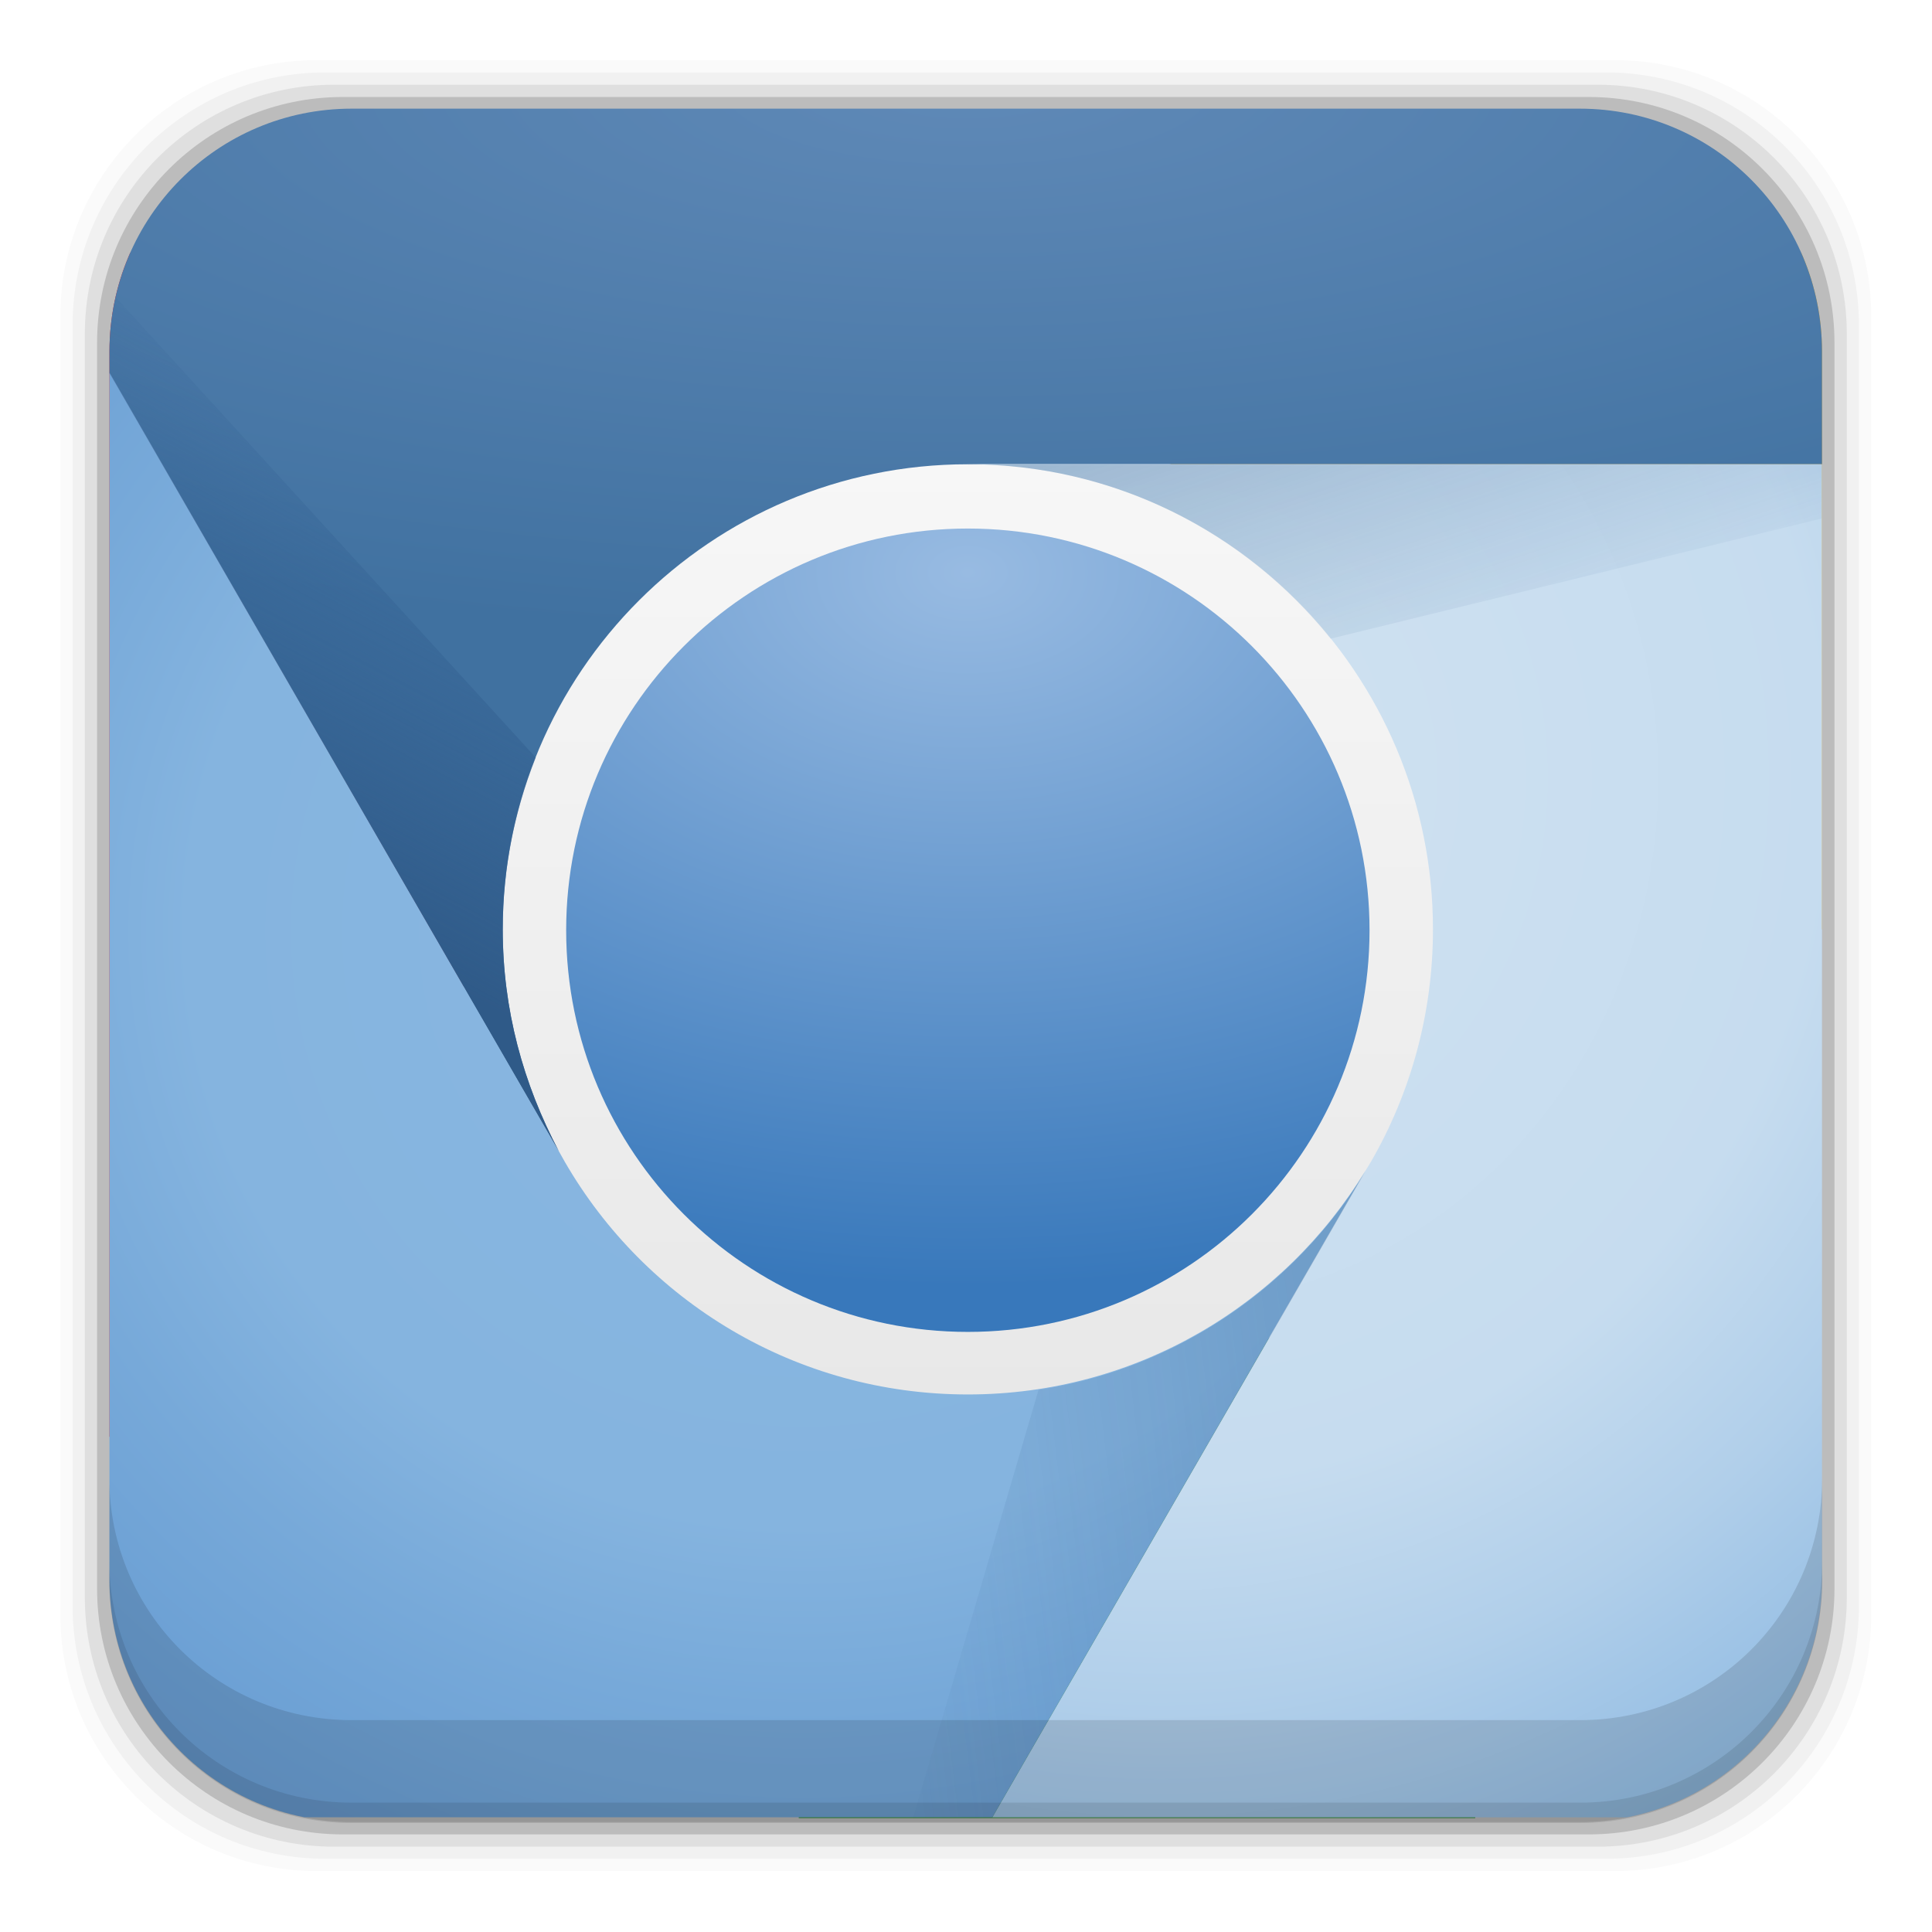
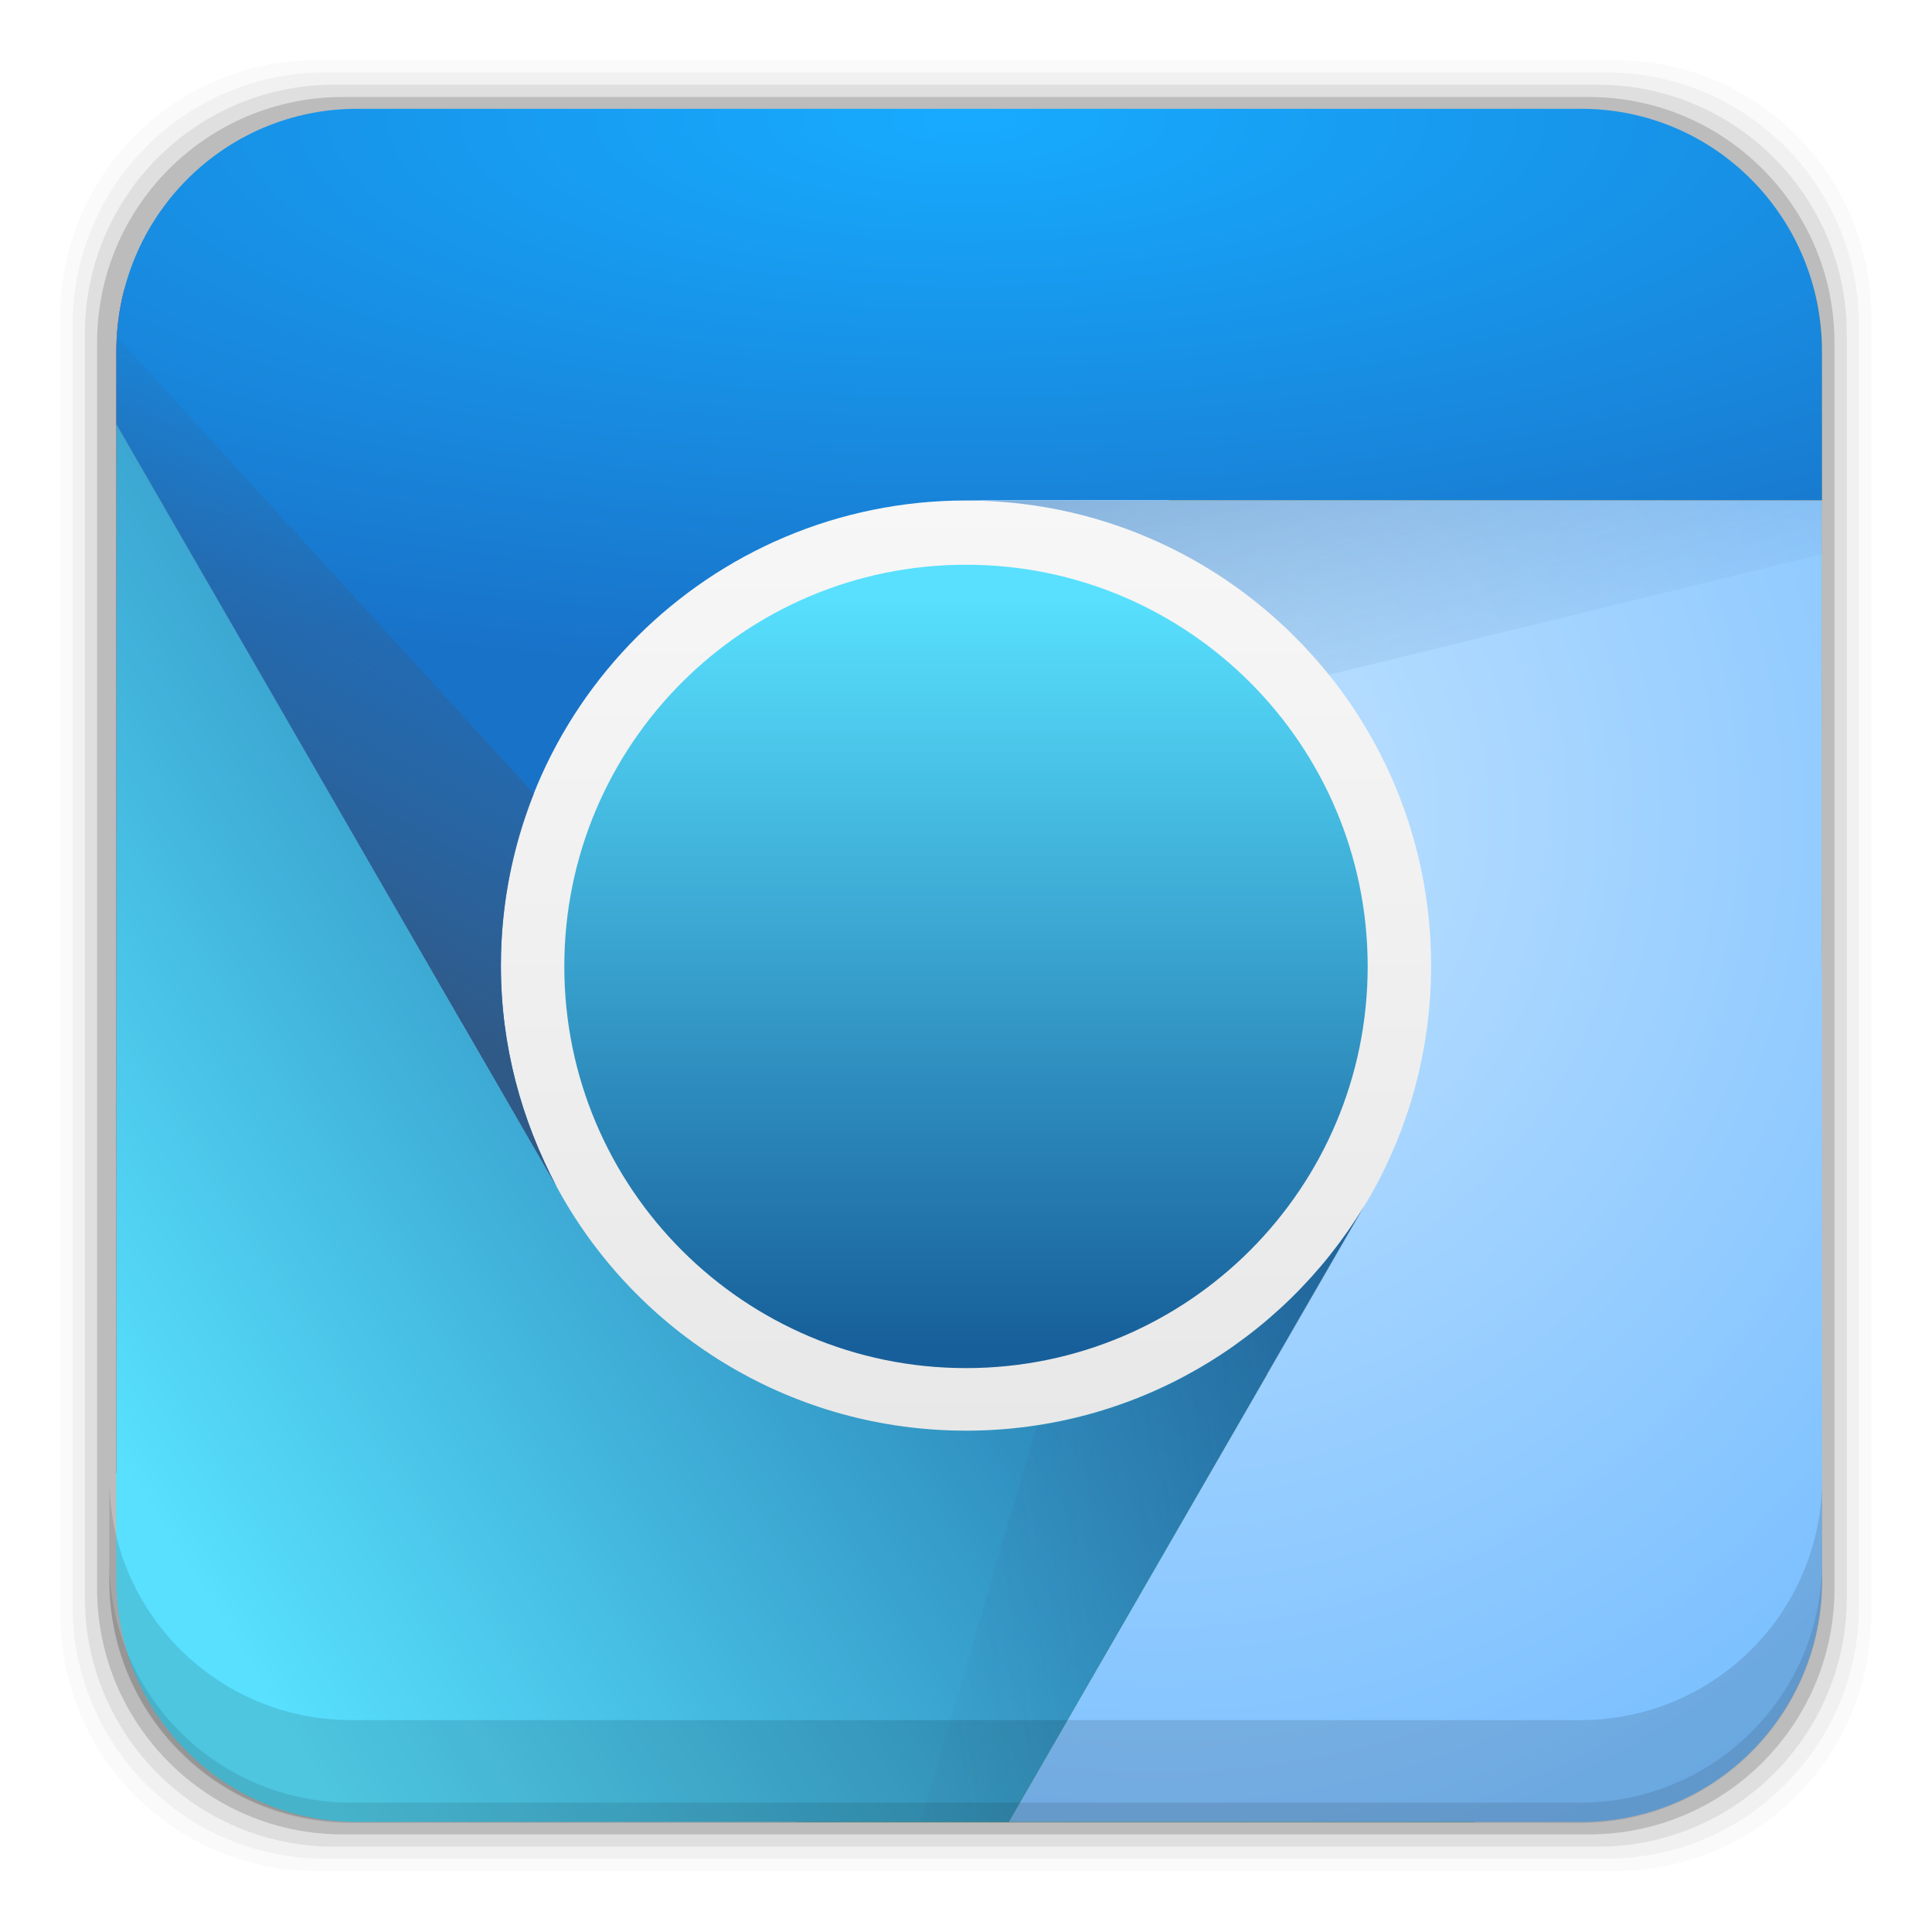
- <svg xmlns="http://www.w3.org/2000/svg" xmlns:xlink="http://www.w3.org/1999/xlink" height="96" width="96">
-   <defs>
+ <svg xmlns="http://www.w3.org/2000/svg" xmlns:xlink="http://www.w3.org/1999/xlink" height="96" width="96" id="svg2" version="1.1">
+   <defs id="defs4">
+     <radialGradient gradientTransform="matrix(1.9048,0,0,0.625,-27.429,977.96)" cx="48" id="radialGradient4423" gradientUnits="userSpaceOnUse" r="42" cy="-6.55">
+       <stop id="stop4425" stop-color="#5f89b7" style="stop-color:#17abff;stop-opacity:1" />
+       <stop id="stop4427" offset="1" stop-color="#4071a0" style="stop-color:#1872c8;stop-opacity:1" />
+     </radialGradient>
+     <radialGradient gradientTransform="matrix(0,1.6123,-1.6664,0,148.2,964.29)" cx="30.792" id="radialGradient4411" gradientUnits="userSpaceOnUse" r="30.406" cy="55.2">
+       <stop id="stop4413" stop-color="#89b7e1" />
+       <stop id="stop4419" offset="1" stop-color="#679cd2" />
+     </radialGradient>
    <linearGradient id="linearGradient4044">
-       <stop stop-color="#2f5a88" />
-       <stop stop-color="#346396" stop-opacity="0" offset="1" />
+       <stop stop-color="#2f5a88" id="stop7" />
+       <stop stop-color="#346396" stop-opacity="0" offset="1" id="stop9" />
    </linearGradient>
-     <linearGradient x2="0" y1="90" y2="5.988" gradientUnits="userSpaceOnUse" id="linearGradient13015" gradientTransform="matrix(1.0909 0 0 1.0909 11.636 961.5)">
-       <stop stop-color="#e0e0e0" />
-       <stop stop-color="#fff" offset="1" />
+     <linearGradient x2="0" y1="90" y2="5.988" gradientUnits="userSpaceOnUse" id="linearGradient13015" gradientTransform="matrix(1.14599,0,0,1.14599,122.0464,-20.49225)">
+       <stop stop-color="#e0e0e0" id="stop12" />
+       <stop stop-color="#fff" offset="1" id="stop14" />
    </linearGradient>
-     <radialGradient cy="-6.55" r="42" gradientUnits="userSpaceOnUse" id="radialGradient13017" cx="48" gradientTransform="matrix(1.9048 0 0 0.625 -27.429 977.96)">
-       <stop stop-color="#5f89b7" />
-       <stop stop-color="#4071a0" offset="1" />
+     <radialGradient cy="-6.55" r="42" gradientUnits="userSpaceOnUse" id="radialGradient13017" cx="48" gradientTransform="matrix(1.9048,0,0,0.625,-27.429,977.96)">
+       <stop stop-color="#5f89b7" id="stop17" />
+       <stop stop-color="#4071a0" offset="1" id="stop19" />
    </radialGradient>
-     <radialGradient cy="57.49" r="21" gradientUnits="userSpaceOnUse" id="radialGradient13019" cx="80.27" gradientTransform="matrix(0 2.6037 -2.4521 0 214.11 797.69)">
-       <stop stop-color="#d0e2f1" />
-       <stop stop-color="#c6dcef" offset="0.609" />
-       <stop stop-color="#b1cfea" offset="0.797" />
-       <stop stop-color="#92bce3" offset="1" />
+     <radialGradient cy="57.49" r="21" gradientUnits="userSpaceOnUse" id="radialGradient13019" cx="80.27" gradientTransform="matrix(0,2.735187,-2.575931,0,334.7453,-192.5747)">
+       <stop stop-color="#d0e2f1" id="stop22" style="stop-color:#c2e3ff;stop-opacity:1" />
+       <stop stop-color="#92bce3" offset="1" id="stop28" style="stop-color:#76bdff;stop-opacity:1" />
    </radialGradient>
-     <radialGradient cy="55.2" r="30.406" gradientUnits="userSpaceOnUse" id="radialGradient13021" cx="30.792" gradientTransform="matrix(0 1.6123 -1.6664 0 148.2 964.29)">
-       <stop stop-color="#89b7e1" />
-       <stop stop-color="#85b4df" offset="0.574" />
-       <stop stop-color="#77a9d9" offset="0.75" />
-       <stop stop-color="#679cd2" offset="1" />
+     <radialGradient cy="55.2" r="30.406" gradientUnits="userSpaceOnUse" id="radialGradient13021" cx="30.792" gradientTransform="matrix(0,1.6123,-1.6664,0,148.2,964.29)">
+       <stop stop-color="#89b7e1" id="stop31" />
+       <stop stop-color="#85b4df" offset="0.574" id="stop33" />
+       <stop stop-color="#77a9d9" offset="0.75" id="stop35" />
+       <stop stop-color="#679cd2" offset="1" id="stop37" />
    </radialGradient>
-     <radialGradient cy="37.516" r="16" gradientUnits="userSpaceOnUse" id="radialGradient13023" cx="45.44" gradientTransform="matrix(0 2.1111 -3.1667 0 182.8 901.05)">
-       <stop stop-color="#98bbe2" />
-       <stop stop-color="#3878bb" offset="1" />
+     <radialGradient cy="37.516" r="16" gradientUnits="userSpaceOnUse" id="radialGradient13023" cx="45.44" gradientTransform="matrix(0,2.1111,-3.1667,0,182.8,901.05)" xlink:href="#radialGradient22145-2">
+       <stop stop-color="#98bbe2" id="stop40" />
+       <stop stop-color="#3878bb" offset="1" id="stop42" />
    </radialGradient>
-     <linearGradient x1="49.923" x2="55.39" xlink:href="#linearGradient4044" y1="26.07" y2="42.517" gradientUnits="userSpaceOnUse" id="linearGradient13025" gradientTransform="matrix(1 0 0 1 16 965.86)" />
-     <linearGradient x1="63.781" x2="39.04" xlink:href="#linearGradient4044" y1="63.38" y2="66.37" gradientUnits="userSpaceOnUse" id="linearGradient13027" gradientTransform="matrix(1 0 0 1 16 965.86)" />
-     <linearGradient x1="25.87" x2="36.989" xlink:href="#linearGradient4044" y1="51.935" y2="30.996" gradientUnits="userSpaceOnUse" id="linearGradient13029" gradientTransform="matrix(1 0 0 1 16 965.86)" />
+     <linearGradient x1="49.923" x2="55.39" xlink:href="#linearGradient4044" y1="26.07" y2="42.517" gradientUnits="userSpaceOnUse" id="linearGradient13025" gradientTransform="matrix(1.0505,0,0,1.0505,126.6307,-15.91207)" />
+     <linearGradient x1="63.781" x2="39.04" xlink:href="#linearGradient4044" y1="63.38" y2="66.37" gradientUnits="userSpaceOnUse" id="linearGradient13027" gradientTransform="matrix(1.0505,0,0,1.0505,126.6307,-15.91207)" />
+     <linearGradient x1="25.87" x2="36.989" xlink:href="#linearGradient4044" y1="51.935" y2="30.996" gradientUnits="userSpaceOnUse" id="linearGradient13029" gradientTransform="matrix(1.0505,0,0,1.0505,126.6307,-15.91207)" />
    <clipPath clipPathUnits="userSpaceOnUse" id="clipPath13031">
-       <path d="m34.851 975.04c-6.347 0-11.453 5.135-11.453 11.483v58.097c0 6.347 5.105 11.453 11.453 11.453h58.097c6.347 0 11.453-5.105 11.453-11.453v-58.097c0-6.347-5.105-11.483-11.453-11.483h-58.097z" />
+       <path d="m34.851 975.04c-6.347 0-11.453 5.135-11.453 11.483v58.097c0 6.347 5.105 11.453 11.453 11.453h58.097c6.347 0 11.453-5.105 11.453-11.453v-58.097c0-6.347-5.105-11.483-11.453-11.483h-58.097z" id="path48" />
    </clipPath>
+     <clipPath clipPathUnits="userSpaceOnUse" id="clipPath4288">
+       <path style="fill:url(#linearGradient4292)" id="path4290" d="m 9.732,-107.212 c -6.642,0 -11.969,5.395 -11.969,12.063 l 2e-4,61.031 c 0,6.668 5.327,12.031 11.969,12.031 l 60.812,0 c 6.642,0 11.969,-5.363 11.969,-12.031 l 0,-61.031 c 0,-6.668 -5.327,-12.063 -11.969,-12.063 l -60.812,2e-4 z" />
+     </clipPath>
+     <linearGradient x2="0" y1="90" y2="5.988" gradientUnits="userSpaceOnUse" id="linearGradient22137" gradientTransform="matrix(1.1185,0,0,1.1185,-13.70271,-118.3233)">
+       <stop stop-color="#e0e0e0" id="stop7-5" />
+       <stop stop-color="#fff" offset="1" id="stop9-3" />
+     </linearGradient>
+     <radialGradient cy="-6.55" r="42" gradientUnits="userSpaceOnUse" id="radialGradient22139" cx="48" gradientTransform="matrix(1.952991,0,0,0.6408125,-53.76118,-101.4468)">
+       <stop stop-color="#f06b59" id="stop12-3" style="stop-color:#ff4128;stop-opacity:1" />
+       <stop stop-color="#df2227" offset="1" id="stop14-2" style="stop-color:#ff272d;stop-opacity:1" />
+     </radialGradient>
+     <radialGradient cy="57.49" r="21" gradientUnits="userSpaceOnUse" id="radialGradient22141" cx="80.27" gradientTransform="matrix(0,2.669574,-2.514138,0,193.8898,-286.2777)">
+       <stop stop-color="#fcd209" id="stop17-1" style="stop-color:#fcfa09;stop-opacity:1" />
+       <stop stop-color="#d9a027" offset="1" id="stop23" style="stop-color:#ffc92e;stop-opacity:1" />
+     </radialGradient>
+     <radialGradient cy="55.2" r="30.406" gradientUnits="userSpaceOnUse" id="radialGradient22143" cx="30.792" gradientTransform="matrix(0,1.653091,-1.70856,0,126.3123,-115.4627)">
+       <stop stop-color="#4cb848" id="stop26-2" style="stop-color:#1ac914;stop-opacity:1" />
+       <stop stop-color="#388c42" offset="1" id="stop32" style="stop-color:#36b925;stop-opacity:1" />
+     </radialGradient>
+     <radialGradient cy="37.516" r="16" gradientUnits="userSpaceOnUse" id="radialGradient22145" cx="45.44" gradientTransform="matrix(0,2.164511,-3.246818,0,161.7917,-180.3027)">
+       <stop stop-color="#79addd" id="stop35-7" style="stop-color:#58e0fe;stop-opacity:1" />
+       <stop stop-color="#175f9a" offset="1" id="stop37-3" />
+     </radialGradient>
+     <linearGradient x1="49.923" x2="55.39" y1="26.07" y2="42.517" gradientUnits="userSpaceOnUse" id="linearGradient22147" gradientTransform="matrix(1.0253,0,0,1.0253,-9.232402,-113.853)" xlink:href="#radialGradient22145">
+       <stop stop-color="#b2831d" id="stop40-2" />
+       <stop stop-color="#b2831d" stop-opacity="0" offset="1" id="stop42-4" />
+     </linearGradient>
+     <linearGradient x1="63.781" x2="39.04" y1="63.38" y2="66.37" gradientUnits="userSpaceOnUse" id="linearGradient22149" gradientTransform="matrix(1.0253,0,0,1.0253,-9.232402,-113.853)">
+       <stop stop-color="#37893d" id="stop45" />
+       <stop stop-color="#37893d" stop-opacity="0" offset="1" id="stop47" />
+     </linearGradient>
+     <linearGradient x1="25.87" x2="36.989" y1="51.935" y2="30.996" gradientUnits="userSpaceOnUse" id="linearGradient22151" gradientTransform="matrix(1.0253,0,0,1.0253,-9.232402,-113.853)">
+       <stop stop-color="#b61316" id="stop50" />
+       <stop stop-color="#b61316" stop-opacity="0" offset="1" id="stop52" />
+     </linearGradient>
+     <clipPath clipPathUnits="userSpaceOnUse" id="clipPath4288-8">
+       <path style="fill:url(#linearGradient4292)" id="path4290-7" d="m 9.732,-107.212 c -6.642,0 -11.969,5.395 -11.969,12.063 l 2e-4,61.031 c 0,6.668 5.327,12.031 11.969,12.031 l 60.812,0 c 6.642,0 11.969,-5.363 11.969,-12.031 l 0,-61.031 c 0,-6.668 -5.327,-12.063 -11.969,-12.063 l -60.812,2e-4 z" />
+     </clipPath>
+     <linearGradient x2="0" y1="90" y2="5.988" gradientUnits="userSpaceOnUse" id="linearGradient22137-3" gradientTransform="matrix(1.1185,0,0,1.1185,-13.70271,-118.3233)">
+       <stop stop-color="#e0e0e0" id="stop7-0" />
+       <stop stop-color="#fff" offset="1" id="stop9-2" />
+     </linearGradient>
+     <radialGradient cy="-6.55" r="42" gradientUnits="userSpaceOnUse" id="radialGradient22139-7" cx="48" gradientTransform="matrix(1.952991,0,0,0.6408125,-53.76118,-101.4468)">
+       <stop stop-color="#f06b59" id="stop12-34" style="stop-color:#ff4128;stop-opacity:1" />
+       <stop stop-color="#df2227" offset="1" id="stop14-20" style="stop-color:#ff272d;stop-opacity:1" />
+     </radialGradient>
+     <radialGradient cy="57.49" r="21" gradientUnits="userSpaceOnUse" id="radialGradient22141-1" cx="80.27" gradientTransform="matrix(0,2.669574,-2.514138,0,193.8898,-286.2777)">
+       <stop stop-color="#fcd209" id="stop17-0" style="stop-color:#fcfa09;stop-opacity:1" />
+       <stop stop-color="#d9a027" offset="1" id="stop23-6" style="stop-color:#ffc92e;stop-opacity:1" />
+     </radialGradient>
+     <radialGradient cy="55.2" r="30.406" gradientUnits="userSpaceOnUse" id="radialGradient22143-1" cx="30.792" gradientTransform="matrix(0,1.653091,-1.70856,0,126.3123,-115.4627)">
+       <stop stop-color="#4cb848" id="stop26-1" style="stop-color:#1ac914;stop-opacity:1" />
+       <stop stop-color="#388c42" offset="1" id="stop32-3" style="stop-color:#36b925;stop-opacity:1" />
+     </radialGradient>
+     <radialGradient cy="37.516" r="16" gradientUnits="userSpaceOnUse" id="radialGradient22145-2" cx="45.44" gradientTransform="matrix(0,2.164511,-3.246818,0,161.7917,-180.3027)">
+       <stop stop-color="#79addd" id="stop35-4" style="stop-color:#58e0fe;stop-opacity:1" />
+       <stop stop-color="#175f9a" offset="1" id="stop37-7" />
+     </radialGradient>
+     <radialGradient xlink:href="#radialGradient4423" id="radialGradient4407" gradientUnits="userSpaceOnUse" gradientTransform="matrix(2.000992,0,0,0.6565625,81.00857,-3.20102)" cx="48" cy="-6.55" r="42" />
+     <linearGradient xlink:href="#radialGradient22145-2" id="linearGradient4421" x1="32.952" y1="1051.693" x2="82.812" y2="1020.479" gradientUnits="userSpaceOnUse" gradientTransform="matrix(1.0505,0,0,1.0505,109.8227,-1030.548)" />
+     <linearGradient xlink:href="#radialGradient22145-2" id="linearGradient4429" x1="66.905" y1="996.376" x2="66.905" y2="1031.971" gradientUnits="userSpaceOnUse" gradientTransform="matrix(1.0505,0,0,1.0505,109.8227,-1030.548)" />
+     <linearGradient x2="0" y1="84.03" y2="2.993" gradientUnits="userSpaceOnUse" id="linearGradient6400">
+       <stop stop-color="#ccc" id="stop7-7" />
+       <stop stop-color="#dae0de" offset="1" id="stop9-26" />
+     </linearGradient>
+     <clipPath clipPathUnits="userSpaceOnUse" id="clipPath4263">
+       <path style="fill:url(#linearGradient4267)" id="path4265" d="m 146.805,-8.061 c -6.642,0 -11.969,5.395 -11.969,12.063 l 2e-4,61.031 c 0,6.668 5.327,12.031 11.969,12.031 l 60.812,0 c 6.642,0 11.969,-5.363 11.969,-12.031 l 0,-61.031 c 0,-6.668 -5.327,-12.063 -11.969,-12.063 l -60.812,2e-4 z" />
+     </clipPath>
+     <linearGradient xlink:href="#linearGradient6400" id="linearGradient4267" gradientUnits="userSpaceOnUse" y1="84.03" x2="0" y2="2.993" gradientTransform="translate(129.0549,-13.4669)" />
  </defs>
-   <g transform="matrix(1 0 0 1 0 -956.36)">
-     <rect x="3" rx="12.724" y="959.35" fill-opacity="0.02" height="89.98" width="89.98" />
-     <rect x="3.608" rx="12.552" y="959.96" fill-opacity="0.039" height="88.76" width="88.76" />
-     <rect x="4.216" rx="12.38" y="960.57" fill-opacity="0.078" height="87.55" width="87.55" />
-     <rect x="4.824" rx="12.208" y="961.18" fill-opacity="0.157" height="86.33" width="86.33" />
-     <g clip-path="url(#clipPath13031)" transform="matrix(1.0505 0 0 1.0505 -19.14 -62.52)">
-       <path d="m62 981.86c-3.324 0-6 2.676-6 6v5.5c2.48-0.969 5.177-1.5 8-1.5 12.15 0 22 9.85 22 22h20v-22-10h-44z" fill="#dca325" />
-       <path d="m85.938 1015.4c-0.23 3.447-1.239 6.67-2.875 9.5-0.081 0.139-0.167 0.269-0.25 0.406-3.858 6.35-10.839 10.594-18.812 10.594-2.828 0-5.516-0.529-8-1.5v21.5h9.156 22.844v-36c0-1.806-0.808-3.402-2.062-4.5z" fill="#3b9342" />
-       <path d="m22 981.86v3.281 52.719h28c2.503 0 4.629-1.518 5.531-3.688-4.464-1.864-8.194-5.161-10.594-9.312-0.097-0.168-0.189-0.33-0.281-0.5-1.693-3.117-2.656-6.703-2.656-10.5 0-9.327 5.806-17.299 14-20.5v-5.5c0-3.324-2.676-6-6-6h-28z" fill="#df2227" />
-       <path d="m64 989.86c-13.255 0-24 10.745-24 24s10.745 24 24 24 24-10.745 24-24-10.745-24-24-24z" fill="url(#linearGradient13015)" />
-       <path d="m28 971.86c-3.324 0-6 2.676-6 6v7.281l22.656 39.219c-1.693-3.2-2.656-6.7-2.656-10.5 0-12.15 9.85-22 22-22h42v-14c0-3.324-2.676-6-6-6h-72z" fill="url(#radialGradient13017)" />
-       <path d="m64 991.86c12.15 0 22 9.85 22 22 0 4.004-1.068 7.766-2.938 11-0.081 0.139-0.167 0.269-0.25 0.406l-17.656 30.594h34.844c3.324 0 6-2.676 6-6v-58h-42z" fill="url(#radialGradient13019)" />
-       <path d="m22 985.14v64.719c0 3.324 2.676 6 6 6h37.156l17.656-30.594c-3.858 6.35-10.839 10.594-18.812 10.594-8.146 0-15.26-4.42-19.062-11-0.097-0.168-0.189-0.33-0.281-0.5l-22.657-39.26z" fill="url(#radialGradient13021)" />
-       <path d="m83 1013.9a19 19 0 0 1 -38 0 19 19 0 1 1 38 0z" fill="url(#radialGradient13023)" color="#000000" />
-       <path d="m64 991.86c6.946 0 13.124 3.223 17.156 8.25l24.844-6.08v-2.156h-42z" fill="url(#linearGradient13025)" opacity="0.3" />
-       <path d="m82.812 1025.3c-3.308 5.445-8.912 9.343-15.469 10.344l-5.938 20.25h3.75l17.656-30.594z" fill="url(#linearGradient13027)" opacity="0.25" />
-       <path d="m22 982.17v2.969l22.656 39.219c-1.693-3.2-2.656-6.7-2.656-10.5 0-2.872 0.561-5.609 1.562-8.125l-21.562-23.63z" fill="url(#linearGradient13029)" />
-     </g>
-     <path d="m5.432 1029.8v5.066c0 6.668 5.364 12.032 12.032 12.032h61.049c6.668 0 12.032-5.364 12.032-12.032v-5.066c0 6.668-5.364 12.032-12.032 12.032h-61.049c-6.668 0-12.032-5.364-12.032-12.032z" fill-opacity="0.118" />
-     <path d="m5.432 1033.9v1.013c0 6.668 5.364 12.032 12.032 12.032h61.049c6.668 0 12.032-5.364 12.032-12.032v-1.013c0 6.668-5.364 12.032-12.032 12.032h-61.049c-6.668 0-12.032-5.364-12.032-12.032z" fill-opacity="0.098" />
+   <rect style="fill-opacity:0.02" id="rect52" width="89.98" height="89.98" y="2.99" rx="12.724" x="3" />
+   <rect style="fill-opacity:0.039" id="rect54" width="88.76" height="88.76" y="3.6" rx="12.552" x="3.608" />
+   <rect style="fill-opacity:0.078" id="rect56" width="87.55" height="87.55" y="4.21" rx="12.38" x="4.216" />
+   <rect style="fill-opacity:0.157" id="rect58" width="86.33" height="86.33" y="4.82" rx="12.208" x="4.824" />
+   <g id="g4238" transform="translate(-129.0549,13.4669)" clip-path="url(#clipPath4263)">
+     <path style="fill:#dca325" id="path62" d="m 174.954,0.896 c -3.492,0 -6.303,2.811 -6.303,6.303 l 0,5.778 c 2.605,-1.018 5.438,-1.576 8.404,-1.576 12.764,0 23.111,10.347 23.111,23.111 l 21.01,0 0,-23.111 0,-10.505 -46.222,0 z" />
+     <path style="fill:#3b9342" id="path64" d="m 200.101,36.13 c -0.242,3.621 -1.302,7.007 -3.02,9.98 -0.085,0.146 -0.175,0.283 -0.263,0.427 -4.053,6.671 -11.386,11.129 -19.762,11.129 -2.971,0 -5.795,-0.556 -8.404,-1.576 l 0,22.586 9.619,0 23.998,0 0,-37.818 c 0,-1.897 -0.848,-3.574 -2.167,-4.727 z" />
+     <path style="fill:#df2227" id="path66" d="m 132.934,0.896 0,3.447 0,55.381 29.414,0 c 2.63,0 4.863,-1.595 5.811,-3.874 -4.689,-1.958 -8.608,-5.421 -11.129,-9.783 -0.102,-0.176 -0.198,-0.346 -0.295,-0.525 -1.779,-3.275 -2.79,-7.042 -2.79,-11.03 0,-9.798 6.099,-18.173 14.707,-21.535 l 0,-5.778 c 0,-3.492 -2.811,-6.303 -6.303,-6.303 l -29.414,0 z" />
+     <path style="fill:url(#linearGradient13015)" id="path68" d="m 177.055,9.3 c -13.924,0 -25.212,11.288 -25.212,25.212 0,13.924 11.288,25.212 25.212,25.212 13.924,0 25.212,-11.288 25.212,-25.212 0,-13.924 -11.288,-25.212 -25.212,-25.212 z" />
+     <path style="fill:url(#radialGradient4407)" id="path70" d="m 139.237,-9.609 c -3.492,0 -6.303,2.811 -6.303,6.303 l 0,7.649 23.8,41.2 c -1.778,-3.362 -2.79,-7.038 -2.79,-11.03 0,-12.764 10.347,-23.111 23.111,-23.111 l 44.121,0 0,-14.707 c 0,-3.492 -2.811,-6.303 -6.303,-6.303 l -75.636,0 z" />
+     <path style="fill:url(#radialGradient13019)" id="path72" d="m 177.055,11.401 c 12.764,0 23.111,10.347 23.111,23.111 0,4.207 -1.122,8.158 -3.086,11.556 -0.085,0.146 -0.175,0.283 -0.263,0.427 l -18.548,32.139 36.604,0 c 3.492,0 6.303,-2.811 6.303,-6.303 l 0,-60.929 -44.121,0 z" />
+     <path style="fill:url(#linearGradient4421);fill-opacity:1" id="path74" d="m 132.934,4.342 0,67.987 c 0,3.492 2.811,6.303 6.303,6.303 l 39.032,0 18.548,-32.139 c -4.053,6.671 -11.386,11.129 -19.762,11.129 -8.557,0 -16.031,-4.644 -20.025,-11.556 -0.102,-0.176 -0.198,-0.346 -0.295,-0.525 L 132.933,4.298 Z" />
+     <path style="color:#000000;fill:url(#linearGradient4429);fill-opacity:1" id="path76" d="m 197.014,34.554 a 19.959,19.959 0 0 1 -39.919,0 19.959,19.959 0 1 1 39.919,0 z" />
+     <path style="opacity:0.3;fill:url(#linearGradient13025)" id="path78" d="m 177.055,11.401 c 7.296,0 13.787,3.386 18.022,8.667 l 26.099,-6.387 0,-2.265 -44.121,0 z" />
+     <path style="opacity:0.25;fill:url(#linearGradient13027)" id="path80" d="m 196.817,46.53 c -3.475,5.72 -9.362,9.815 -16.25,10.866 l -6.237,21.273 3.939,0 18.548,-32.139 z" />
+     <path style="fill:url(#linearGradient13029)" id="path82" d="m 132.934,1.222 0,3.119 23.8,41.2 c -1.778,-3.362 -2.79,-7.038 -2.79,-11.03 0,-3.017 0.59,-5.893 1.641,-8.535 L 132.934,1.151 Z" />
  </g>
+   <path style="fill-opacity:0.118" id="path84" d="m 5.432,73.44 0,5.066 c 0,6.668 5.364,12.032 12.032,12.032 l 61.049,0 c 6.668,0 12.032,-5.364 12.032,-12.032 l 0,-5.066 c 0,6.668 -5.364,12.032 -12.032,12.032 l -61.049,0 c -6.668,0 -12.032,-5.364 -12.032,-12.032 z" />
+   <path style="fill-opacity:0.098" id="path86" d="m 5.432,77.54 0,1.013 c 0,6.668 5.364,12.032 12.032,12.032 l 61.049,0 c 6.668,0 12.032,-5.364 12.032,-12.032 l 0,-1.013 c 0,6.668 -5.364,12.032 -12.032,12.032 l -61.049,0 c -6.668,0 -12.032,-5.364 -12.032,-12.032 z" />
</svg>
